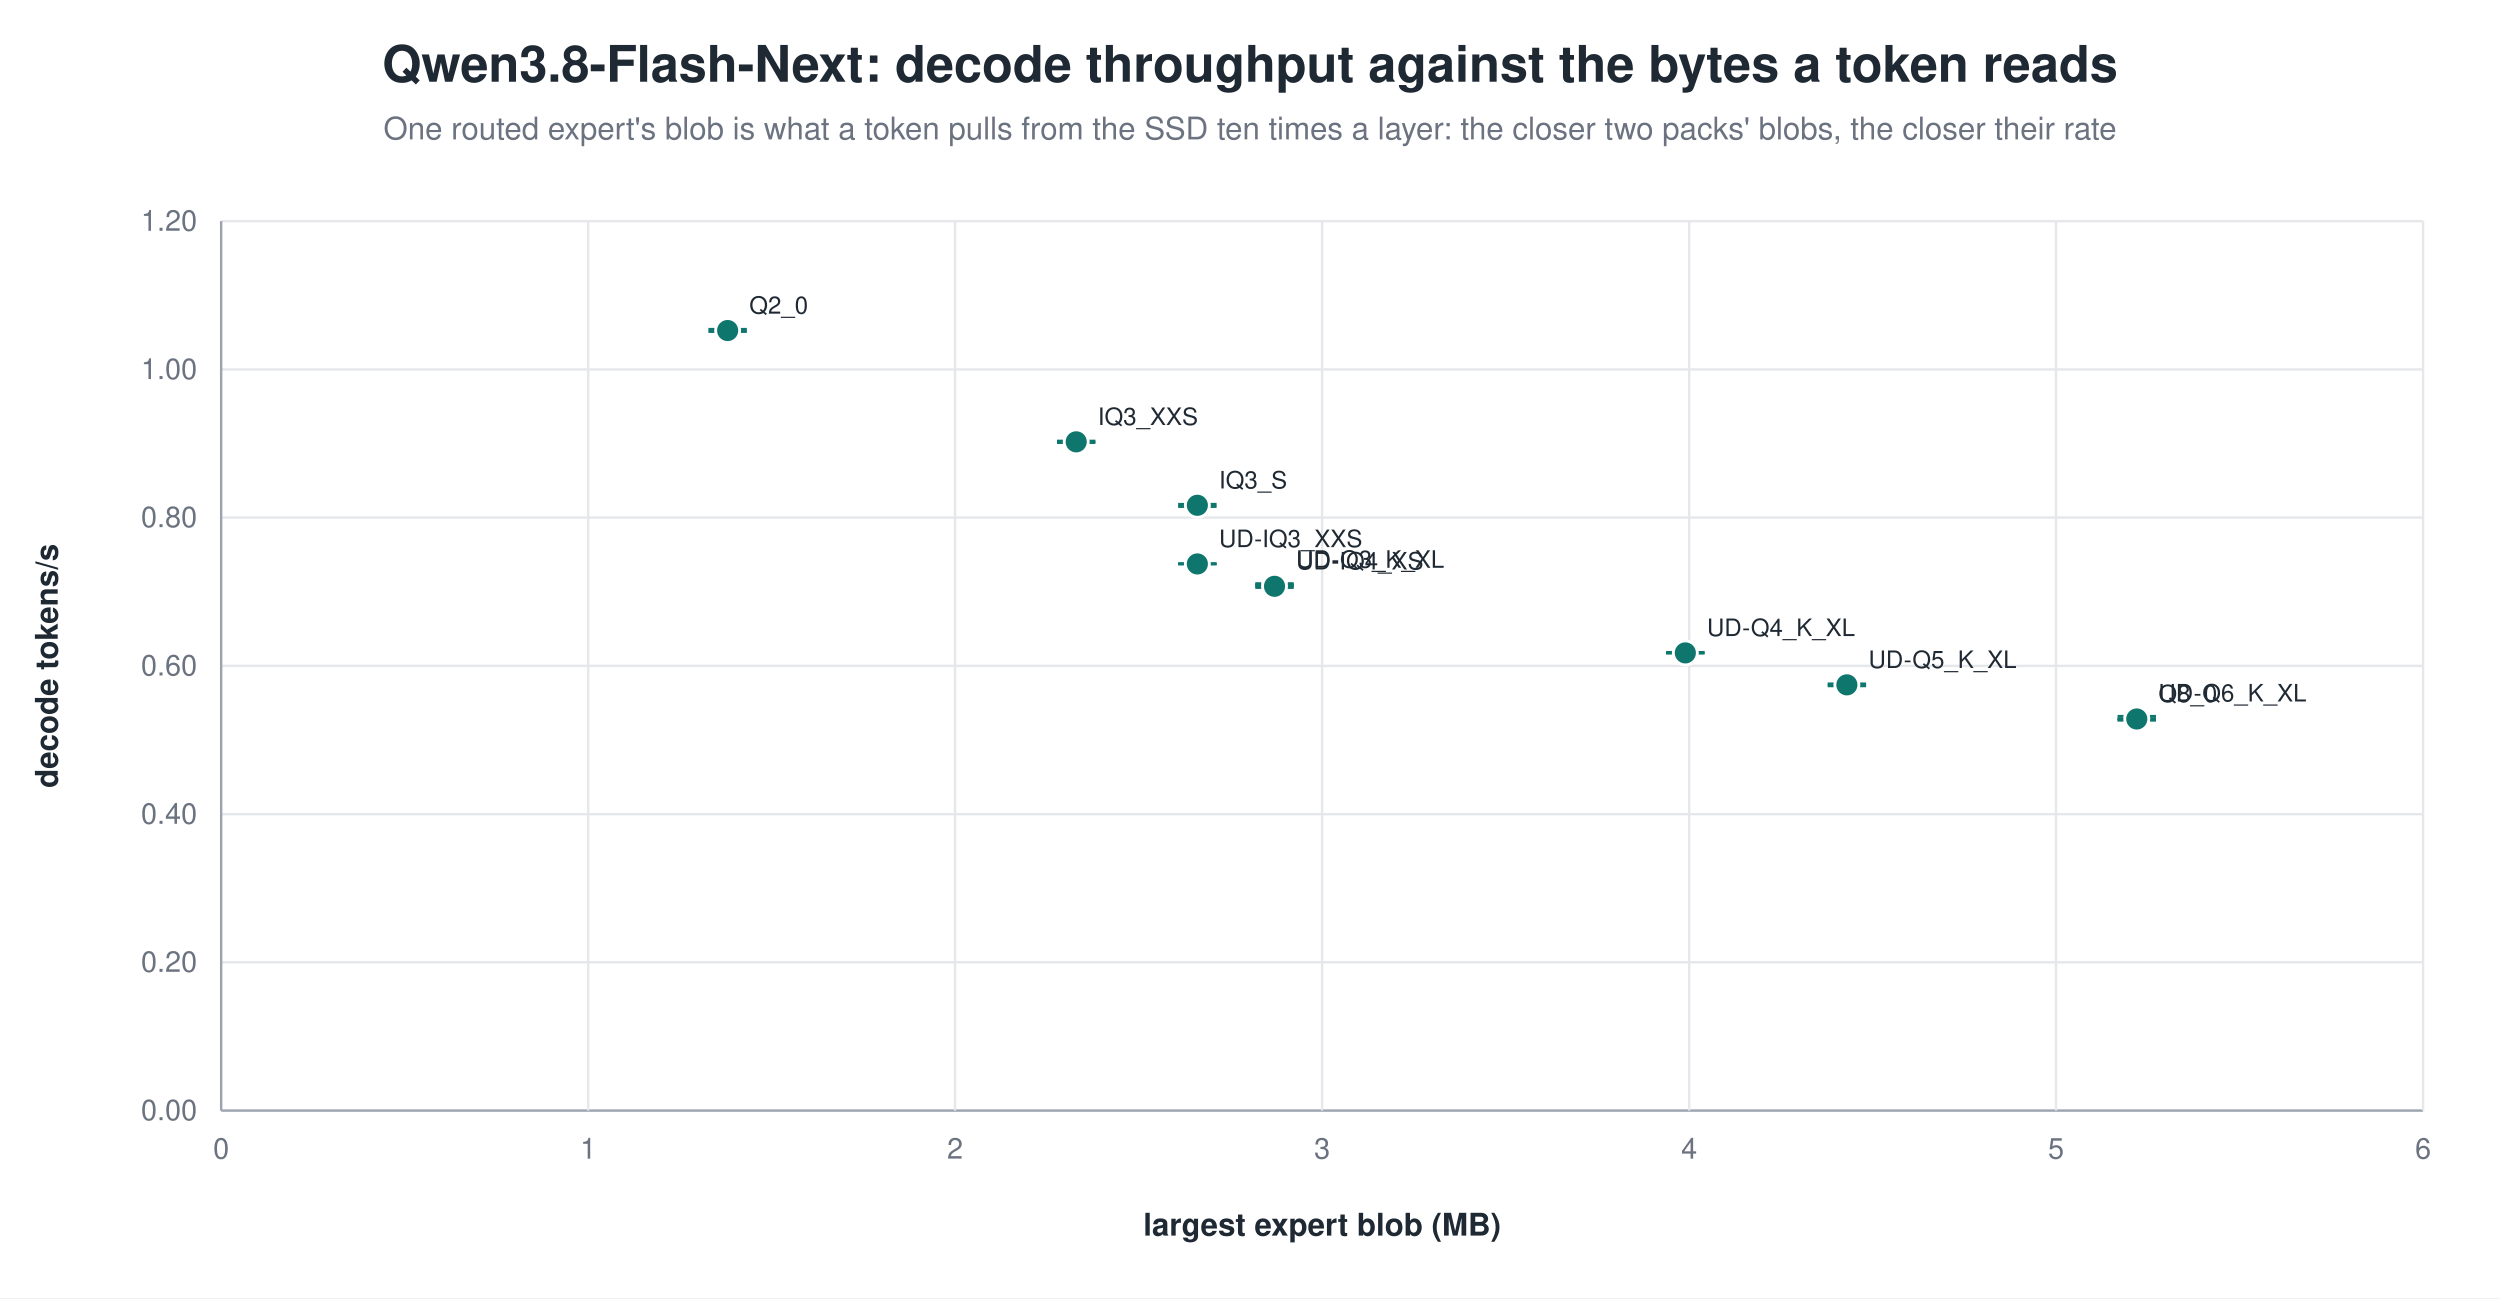
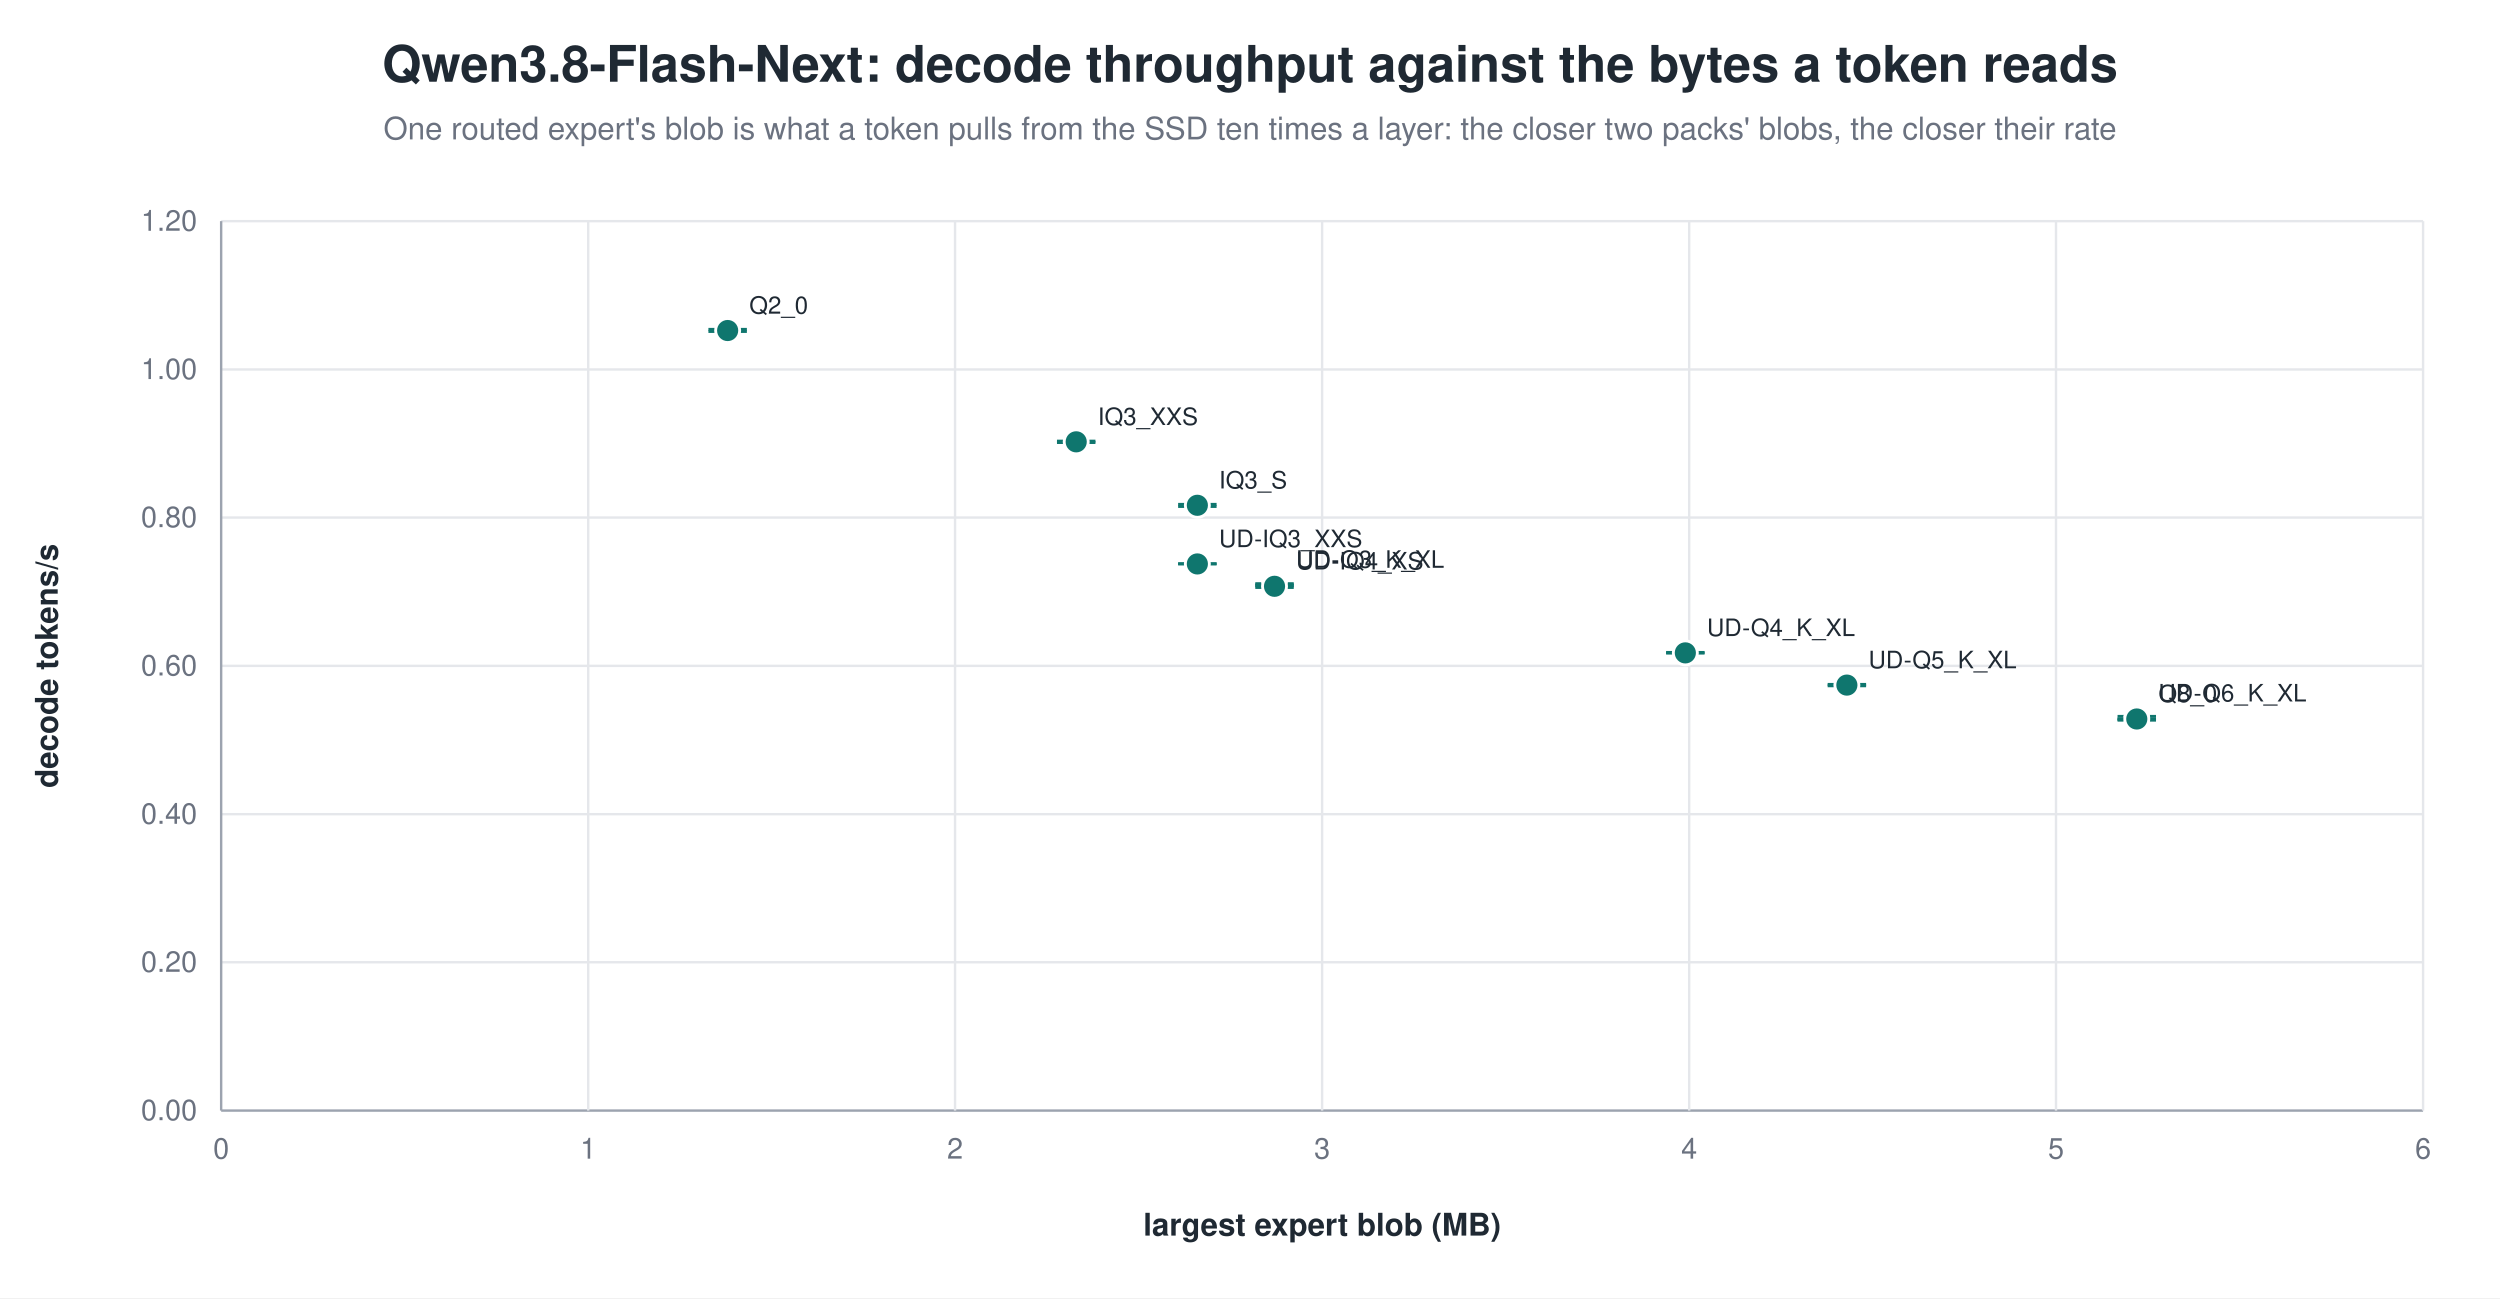
<svg xmlns="http://www.w3.org/2000/svg" width="1040" height="540" viewBox="0 0 1040 540" role="img" aria-label="Qwen3.8-Flash-Next: decode throughput against the bytes a token reads">
  <rect width="1040" height="540" fill="white" />
  <text x="520.0" y="34" text-anchor="middle" font-family="Helvetica, Arial, sans-serif" font-size="21" font-weight="600" fill="#1f2933">Qwen3.8-Flash-Next: decode throughput against the bytes a token reads</text>
  <text x="520.0" y="58" text-anchor="middle" font-family="Helvetica, Arial, sans-serif" font-size="13" fill="#6b7280">One routed expert's blob is what a token pulls from the SSD ten times a layer: the closer two packs' blobs, the closer their rate</text>
  <line x1="92.0" y1="462.0" x2="1008.0" y2="462.0" stroke="#9ca3af" stroke-width="1.0" />
  <text x="82.0" y="466.0" text-anchor="end" font-family="Helvetica, Arial, sans-serif" font-size="12" fill="#6b7280" font-weight="400">0.00</text>
  <line x1="92.0" y1="400.3" x2="1008.0" y2="400.3" stroke="#e5e7eb" stroke-width="1.0" />
  <text x="82.0" y="404.3" text-anchor="end" font-family="Helvetica, Arial, sans-serif" font-size="12" fill="#6b7280" font-weight="400">0.20</text>
  <line x1="92.0" y1="338.7" x2="1008.0" y2="338.7" stroke="#e5e7eb" stroke-width="1.0" />
  <text x="82.0" y="342.7" text-anchor="end" font-family="Helvetica, Arial, sans-serif" font-size="12" fill="#6b7280" font-weight="400">0.40</text>
  <line x1="92.0" y1="277.0" x2="1008.0" y2="277.0" stroke="#e5e7eb" stroke-width="1.0" />
  <text x="82.0" y="281.0" text-anchor="end" font-family="Helvetica, Arial, sans-serif" font-size="12" fill="#6b7280" font-weight="400">0.60</text>
  <line x1="92.0" y1="215.3" x2="1008.0" y2="215.3" stroke="#e5e7eb" stroke-width="1.0" />
  <text x="82.0" y="219.3" text-anchor="end" font-family="Helvetica, Arial, sans-serif" font-size="12" fill="#6b7280" font-weight="400">0.80</text>
  <line x1="92.0" y1="153.7" x2="1008.0" y2="153.7" stroke="#e5e7eb" stroke-width="1.0" />
  <text x="82.0" y="157.7" text-anchor="end" font-family="Helvetica, Arial, sans-serif" font-size="12" fill="#6b7280" font-weight="400">1.00</text>
  <line x1="92.0" y1="92.0" x2="1008.0" y2="92.0" stroke="#e5e7eb" stroke-width="1.0" />
  <text x="82.0" y="96.0" text-anchor="end" font-family="Helvetica, Arial, sans-serif" font-size="12" fill="#6b7280" font-weight="400">1.20</text>
  <line x1="92.0" y1="92.0" x2="92.0" y2="462.0" stroke="#9ca3af" stroke-width="1.0" />
  <text x="92.0" y="482.0" text-anchor="middle" font-family="Helvetica, Arial, sans-serif" font-size="12" fill="#6b7280" font-weight="400">0</text>
  <line x1="244.7" y1="92.0" x2="244.7" y2="462.0" stroke="#e5e7eb" stroke-width="1.0" />
  <text x="244.7" y="482.0" text-anchor="middle" font-family="Helvetica, Arial, sans-serif" font-size="12" fill="#6b7280" font-weight="400">1</text>
  <line x1="397.3" y1="92.0" x2="397.3" y2="462.0" stroke="#e5e7eb" stroke-width="1.0" />
  <text x="397.3" y="482.0" text-anchor="middle" font-family="Helvetica, Arial, sans-serif" font-size="12" fill="#6b7280" font-weight="400">2</text>
  <line x1="550.0" y1="92.0" x2="550.0" y2="462.0" stroke="#e5e7eb" stroke-width="1.0" />
  <text x="550.0" y="482.0" text-anchor="middle" font-family="Helvetica, Arial, sans-serif" font-size="12" fill="#6b7280" font-weight="400">3</text>
  <line x1="702.7" y1="92.0" x2="702.7" y2="462.0" stroke="#e5e7eb" stroke-width="1.0" />
  <text x="702.7" y="482.0" text-anchor="middle" font-family="Helvetica, Arial, sans-serif" font-size="12" fill="#6b7280" font-weight="400">4</text>
  <line x1="855.3" y1="92.0" x2="855.3" y2="462.0" stroke="#e5e7eb" stroke-width="1.0" />
  <text x="855.3" y="482.0" text-anchor="middle" font-family="Helvetica, Arial, sans-serif" font-size="12" fill="#6b7280" font-weight="400">5</text>
  <line x1="1008.0" y1="92.0" x2="1008.0" y2="462.0" stroke="#e5e7eb" stroke-width="1.0" />
  <text x="1008.0" y="482.0" text-anchor="middle" font-family="Helvetica, Arial, sans-serif" font-size="12" fill="#6b7280" font-weight="400">6</text>
  <text x="24.0" y="277.0" text-anchor="middle" font-family="Helvetica, Arial, sans-serif" font-size="13" fill="#1f2933" font-weight="600" transform="rotate(-90.0 24.0 277.0)">decode tokens/s</text>
  <text x="550.0" y="514.0" text-anchor="middle" font-family="Helvetica, Arial, sans-serif" font-size="13" fill="#1f2933" font-weight="600">largest expert blob (MB)</text>
  <line x1="302.7" y1="137.0" x2="302.7" y2="137.9" stroke="#0f766e" stroke-width="1.2" />
  <line x1="294.7" y1="137.0" x2="310.7" y2="137.0" stroke="#0f766e" stroke-width="1.2" />
  <line x1="294.7" y1="137.9" x2="310.7" y2="137.9" stroke="#0f766e" stroke-width="1.2" />
  <circle cx="302.7" cy="137.5" r="5.0" fill="#0f766e" stroke="white" stroke-width="1.2" opacity="1.00" />
  <text x="311.7" y="130.5" text-anchor="start" font-family="Helvetica, Arial, sans-serif" font-size="10" fill="#1f2933" font-weight="500">Q2_0</text>
  <line x1="447.7" y1="183.5" x2="447.7" y2="184.1" stroke="#0f766e" stroke-width="1.2" />
  <line x1="439.7" y1="183.5" x2="455.7" y2="183.5" stroke="#0f766e" stroke-width="1.2" />
  <line x1="439.7" y1="184.1" x2="455.7" y2="184.1" stroke="#0f766e" stroke-width="1.2" />
  <circle cx="447.7" cy="183.8" r="5.0" fill="#0f766e" stroke="white" stroke-width="1.2" opacity="1.00" />
  <text x="456.7" y="176.8" text-anchor="start" font-family="Helvetica, Arial, sans-serif" font-size="10" fill="#1f2933" font-weight="500">IQ3_XXS</text>
  <line x1="498.1" y1="209.8" x2="498.1" y2="210.7" stroke="#0f766e" stroke-width="1.2" />
  <line x1="490.1" y1="209.8" x2="506.1" y2="209.8" stroke="#0f766e" stroke-width="1.2" />
  <line x1="490.1" y1="210.7" x2="506.1" y2="210.7" stroke="#0f766e" stroke-width="1.2" />
  <circle cx="498.1" cy="210.2" r="5.0" fill="#0f766e" stroke="white" stroke-width="1.2" opacity="1.00" />
  <text x="507.1" y="203.2" text-anchor="start" font-family="Helvetica, Arial, sans-serif" font-size="10" fill="#1f2933" font-weight="500">IQ3_S</text>
  <line x1="498.1" y1="234.5" x2="498.1" y2="234.6" stroke="#0f766e" stroke-width="1.2" />
  <line x1="490.1" y1="234.5" x2="506.1" y2="234.5" stroke="#0f766e" stroke-width="1.2" />
  <line x1="490.1" y1="234.6" x2="506.1" y2="234.6" stroke="#0f766e" stroke-width="1.2" />
  <circle cx="498.1" cy="234.6" r="5.0" fill="#0f766e" stroke="white" stroke-width="1.2" opacity="1.00" />
  <text x="507.1" y="227.6" text-anchor="start" font-family="Helvetica, Arial, sans-serif" font-size="10" fill="#1f2933" font-weight="500">UD-IQ3_XXS</text>
  <line x1="530.2" y1="242.8" x2="530.2" y2="243.7" stroke="#0f766e" stroke-width="1.2" />
  <line x1="522.2" y1="242.8" x2="538.2" y2="242.8" stroke="#0f766e" stroke-width="1.2" />
  <line x1="522.2" y1="243.7" x2="538.2" y2="243.7" stroke="#0f766e" stroke-width="1.2" />
  <circle cx="530.2" cy="243.2" r="5.0" fill="#0f766e" stroke="white" stroke-width="1.2" opacity="1.00" />
  <text x="539.2" y="236.2" text-anchor="start" font-family="Helvetica, Arial, sans-serif" font-size="10" fill="#1f2933" font-weight="500">UD-Q3_K_XL</text>
  <line x1="530.2" y1="243.3" x2="530.2" y2="244.4" stroke="#0f766e" stroke-width="1.2" />
  <line x1="522.2" y1="243.3" x2="538.2" y2="243.3" stroke="#0f766e" stroke-width="1.2" />
  <line x1="522.2" y1="244.4" x2="538.2" y2="244.4" stroke="#0f766e" stroke-width="1.2" />
  <circle cx="530.2" cy="243.9" r="5.0" fill="#0f766e" stroke="white" stroke-width="1.2" opacity="1.00" />
  <text x="539.2" y="236.9" text-anchor="start" font-family="Helvetica, Arial, sans-serif" font-size="10" fill="#1f2933" font-weight="500">UD-IQ4_XS</text>
  <line x1="701.1" y1="271.4" x2="701.1" y2="271.7" stroke="#0f766e" stroke-width="1.2" />
  <line x1="693.1" y1="271.4" x2="709.1" y2="271.4" stroke="#0f766e" stroke-width="1.2" />
  <line x1="693.1" y1="271.7" x2="709.1" y2="271.7" stroke="#0f766e" stroke-width="1.2" />
  <circle cx="701.1" cy="271.6" r="5.0" fill="#0f766e" stroke="white" stroke-width="1.2" opacity="1.00" />
  <text x="710.1" y="264.6" text-anchor="start" font-family="Helvetica, Arial, sans-serif" font-size="10" fill="#1f2933" font-weight="500">UD-Q4_K_XL</text>
-   <line x1="768.3" y1="284.5" x2="768.3" y2="285.3" stroke="#0f766e" stroke-width="1.2" />
-   <line x1="760.3" y1="284.5" x2="776.3" y2="284.5" stroke="#0f766e" stroke-width="1.2" />
+   <line x1="768.3" y1="284.7" x2="768.3" y2="285.3" stroke="#0f766e" stroke-width="1.2" />
+   <line x1="760.3" y1="284.7" x2="776.3" y2="284.7" stroke="#0f766e" stroke-width="1.2" />
  <line x1="760.3" y1="285.3" x2="776.3" y2="285.3" stroke="#0f766e" stroke-width="1.2" />
-   <circle cx="768.3" cy="284.9" r="5.0" fill="#0f766e" stroke="white" stroke-width="1.2" opacity="1.00" />
-   <text x="777.3" y="277.9" text-anchor="start" font-family="Helvetica, Arial, sans-serif" font-size="10" fill="#1f2933" font-weight="500">UD-Q5_K_XL</text>
+   <circle cx="768.3" cy="285.0" r="5.0" fill="#0f766e" stroke="white" stroke-width="1.2" opacity="1.00" />
+   <text x="777.3" y="278.0" text-anchor="start" font-family="Helvetica, Arial, sans-serif" font-size="10" fill="#1f2933" font-weight="500">UD-Q5_K_XL</text>
  <line x1="888.9" y1="298.0" x2="888.9" y2="299.6" stroke="#0f766e" stroke-width="1.2" />
  <line x1="880.9" y1="298.0" x2="896.9" y2="298.0" stroke="#0f766e" stroke-width="1.2" />
  <line x1="880.9" y1="299.6" x2="896.9" y2="299.6" stroke="#0f766e" stroke-width="1.2" />
  <circle cx="888.9" cy="298.8" r="5.0" fill="#0f766e" stroke="white" stroke-width="1.2" opacity="1.00" />
  <text x="897.9" y="291.8" text-anchor="start" font-family="Helvetica, Arial, sans-serif" font-size="10" fill="#1f2933" font-weight="500">UD-Q6_K_XL</text>
  <line x1="888.9" y1="299.1" x2="888.9" y2="299.2" stroke="#0f766e" stroke-width="1.2" />
  <line x1="880.9" y1="299.1" x2="896.9" y2="299.1" stroke="#0f766e" stroke-width="1.2" />
  <line x1="880.9" y1="299.2" x2="896.9" y2="299.2" stroke="#0f766e" stroke-width="1.2" />
  <circle cx="888.9" cy="299.1" r="5.0" fill="#0f766e" stroke="white" stroke-width="1.2" opacity="1.00" />
  <text x="897.9" y="292.1" text-anchor="start" font-family="Helvetica, Arial, sans-serif" font-size="10" fill="#1f2933" font-weight="500">Q8_0</text>
</svg>
